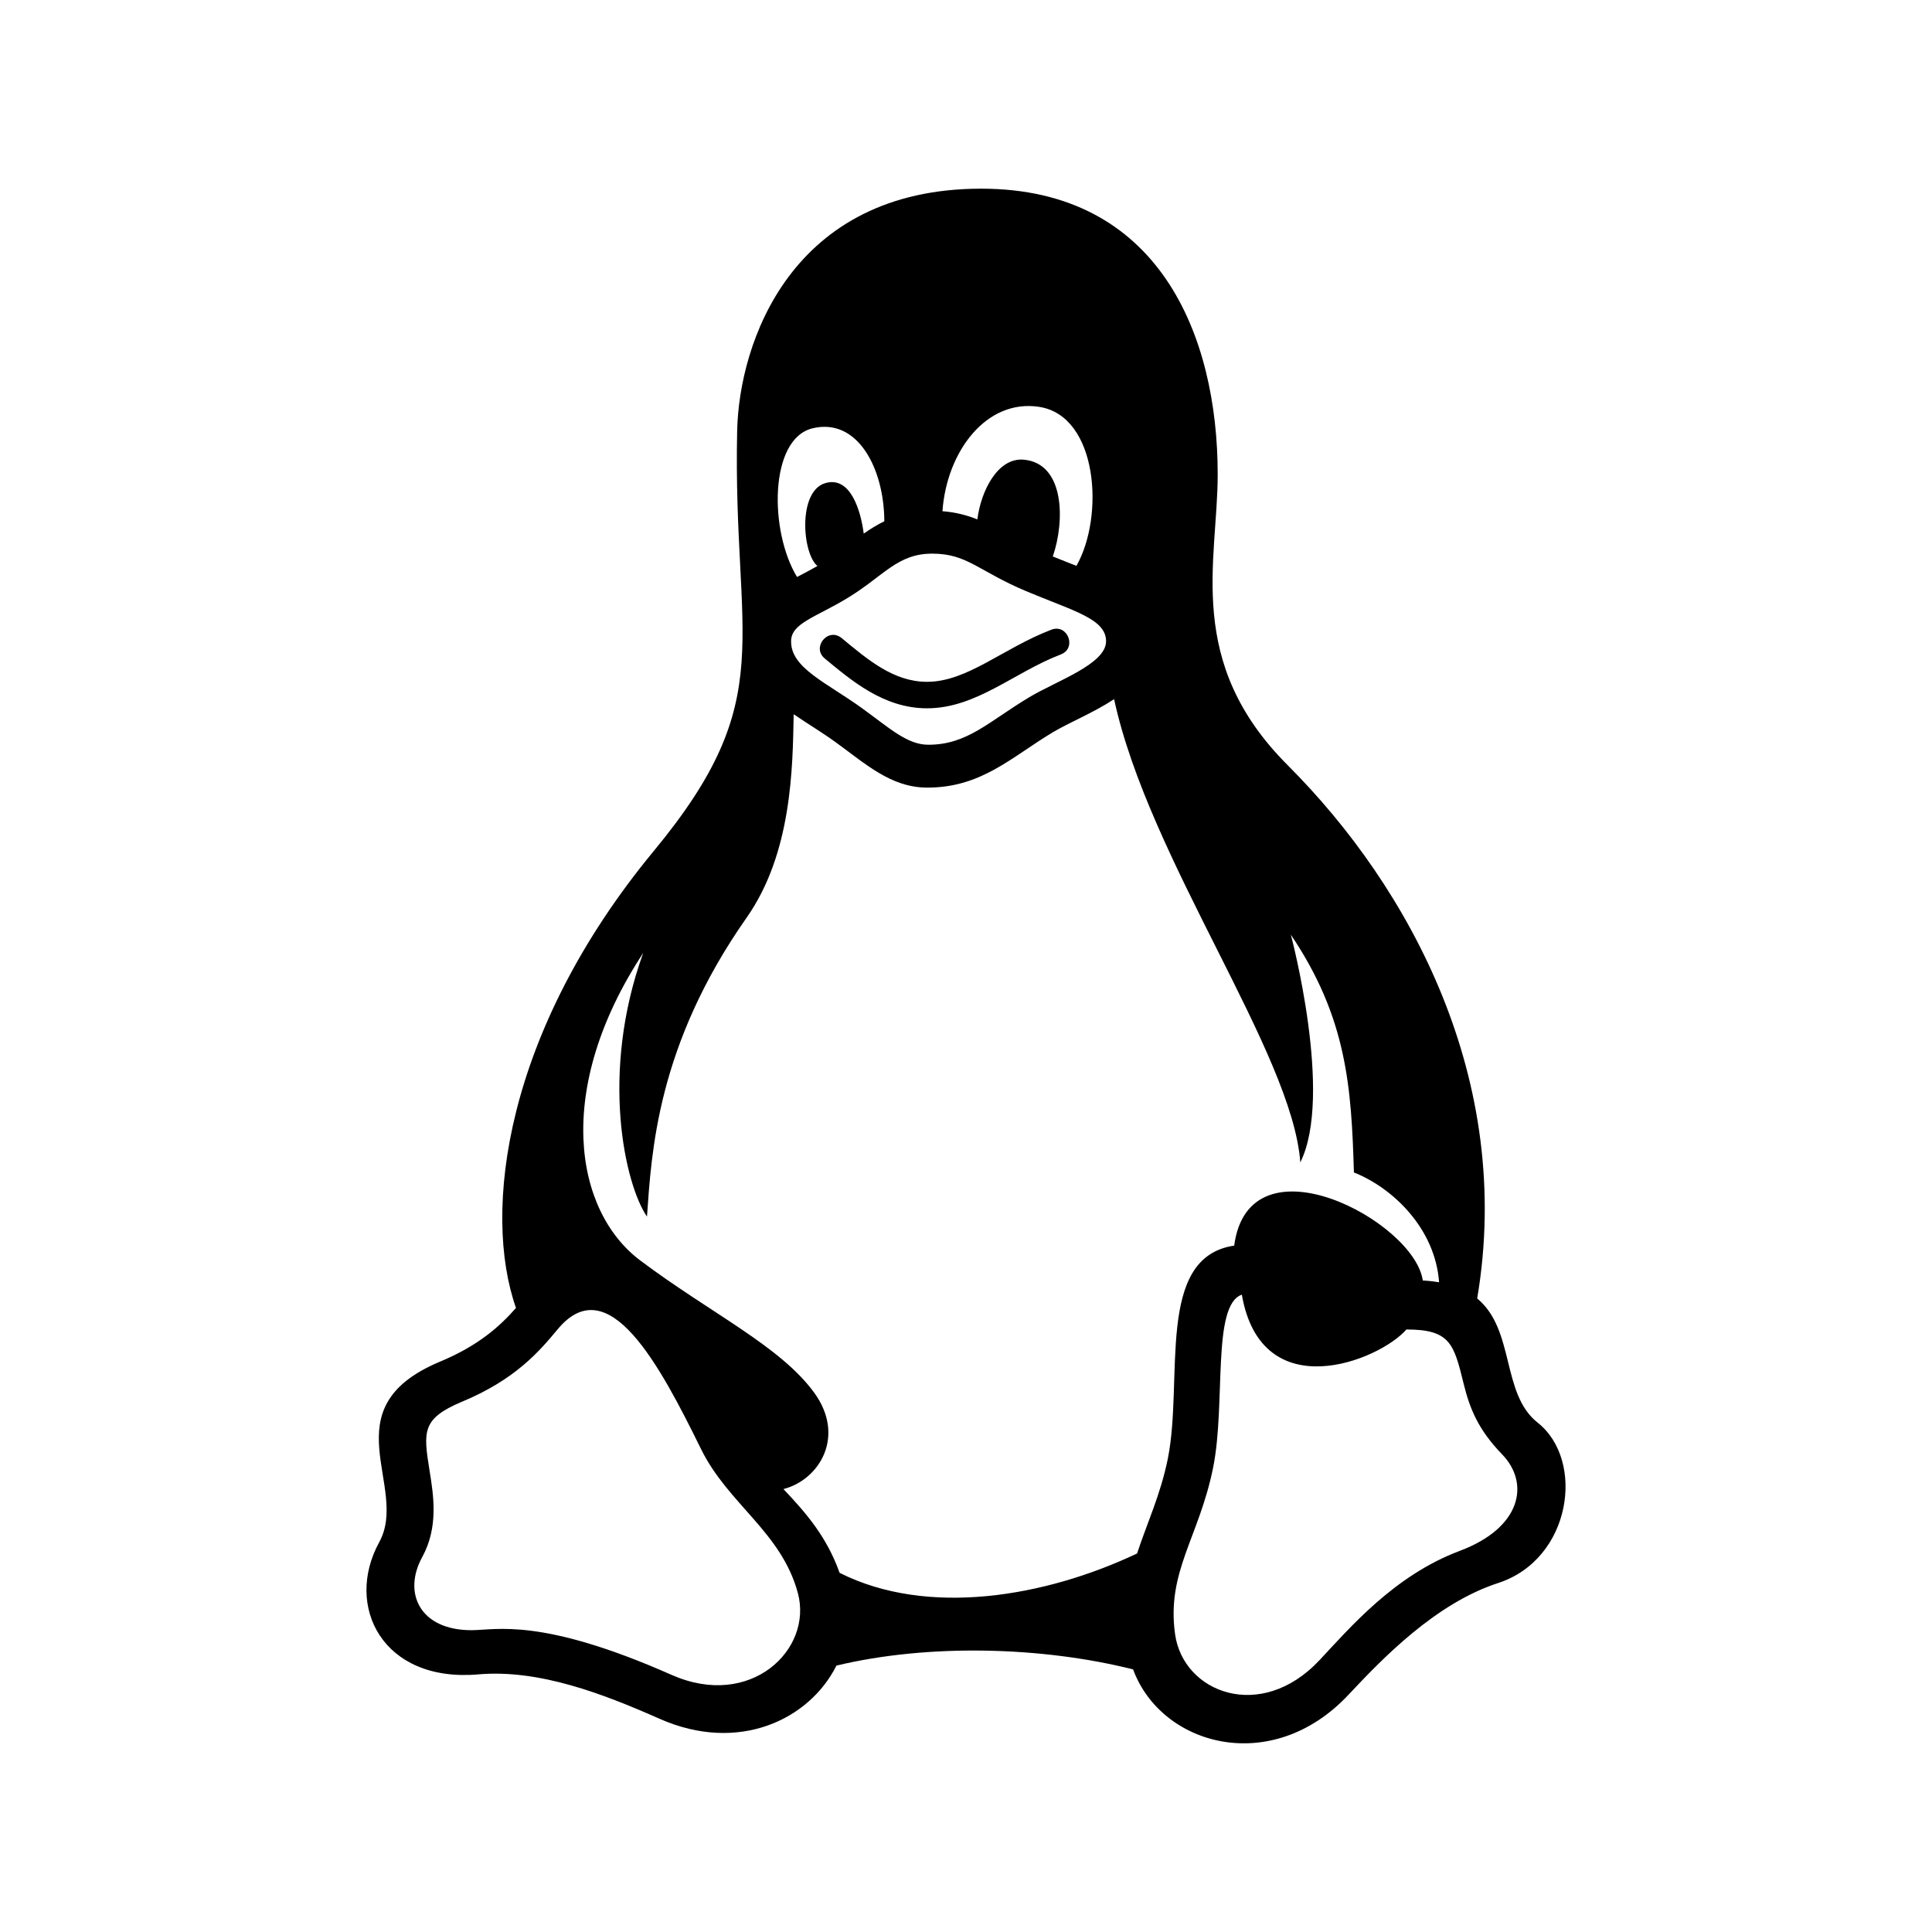
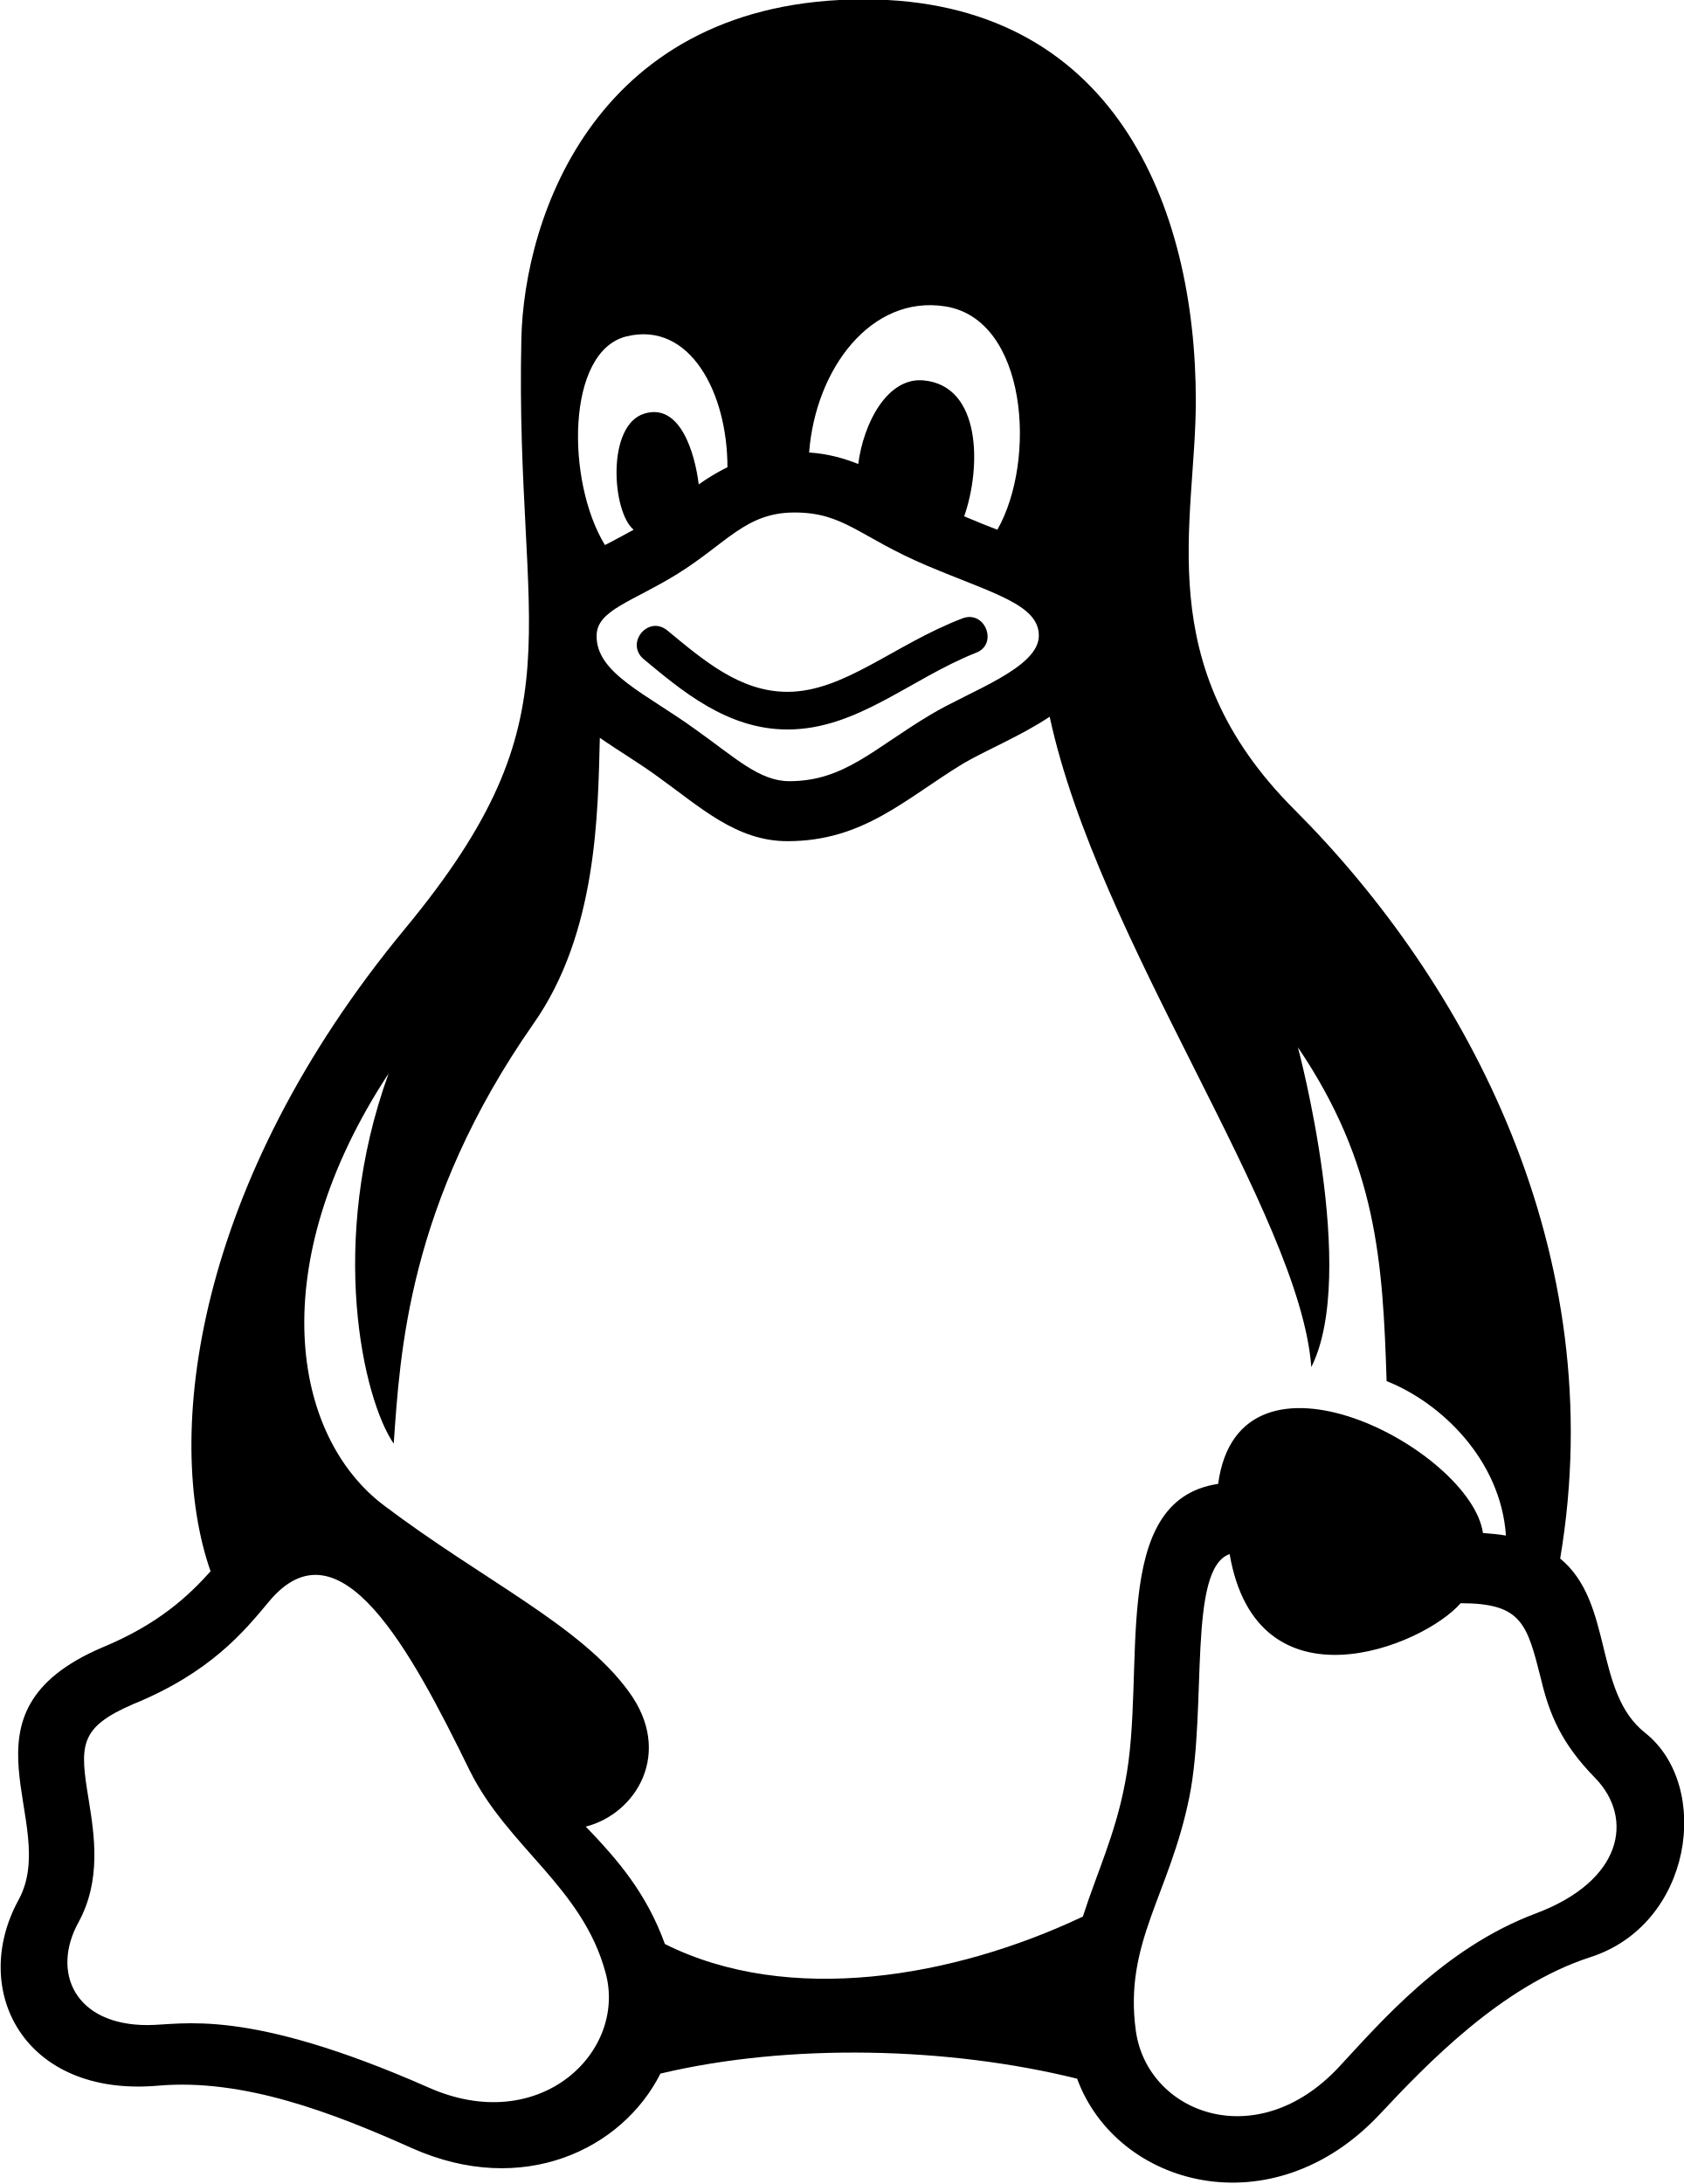
- <svg xmlns="http://www.w3.org/2000/svg" viewBox="0 0 512 512">
-   <path d="M407.489 377.012c-9.705-7.656-5.932-24.57-16.021-32.908l.003.002c9.768-57.771-17.591-108.688-50.218-141.315-27.386-27.387-18.551-54.021-18.551-77.083.001-36.852-15.542-75.708-62.671-75.708-50.387 0-64.175 40.861-64.676 64.175-1.205 55.996 11.647 70.54-22.061 111.304-39.643 47.944-45.489 95.769-36.549 121.14l.001-.002c-4.182 4.742-9.833 9.993-20.397 14.344-29.16 12.367-7.791 33.039-15.845 47.723-9.321 16.993.939 37.251 26.246 35.044 16.21-1.409 33.262 5.228 48.067 11.776 20.834 9.218 39.64.285 46.847-14.104 24.309-5.825 54.323-5.085 78.613 1.001 7.476 20.296 36.73 28.439 57.081 6.732 8.931-9.525 23.026-24.205 39.652-29.611 19.497-6.339 23.136-32.524 10.479-42.51zm-161.477-179.647c-5.629 0-10.289-4.435-17.661-9.75-9.33-6.73-18.801-10.606-18.701-17.687 0-4.847 6.687-6.354 15.349-11.692 9.285-5.725 12.899-11.517 22.033-11.517 9.356 0 12.199 4.601 24.887 9.938 12.517 5.265 21.199 7.323 21.199 13.271 0 6.096-13.077 10.467-20.442 14.899-10.787 6.488-16.354 12.538-26.646 12.538h-.018zm29.394-89.541c15.568 2.419 17.328 29.028 9.858 42.131-1.887-.75-3.423-1.336-6.263-2.486 3.239-9.331 3.193-24.669-7.689-25.649-6.895-.621-11.347 8.247-12.302 15.829-2.712-1.095-5.66-1.891-9.25-2.175 1.123-15.849 11.648-29.825 25.646-27.65zm-60.081 5.683c11.929-2.89 18.976 10.61 19.031 24.638-1.964.948-3.753 2.074-5.46 3.268-.746-5.895-3.455-15.406-10.227-13.366-7.272 2.19-6.09 18.582-2.042 21.947-1.779 1.022-3.538 1.936-5.398 2.916-7.405-12.139-7.4-36.618 4.096-39.403zm-37.349 330.353c-34.658-15.328-46.437-11.844-53.052-11.844-13.726 0-18.203-9.938-13.046-19.343 4.379-7.98 3.027-16.344 1.941-23.061-1.664-10.281-1.969-13.641 8.438-18.069 14.39-5.936 20.785-13.568 25.549-19.291 13.386-16.081 26.896 9.207 37.969 31.753 7.176 14.608 21.334 22.012 25.672 38.192 4.008 14.953-12.528 30.929-33.471 21.663zm123.36-32.17c-24.422 11.557-55.56 16.856-78.833 5.125-3.447-9.666-8.956-15.917-14.881-22.197 9.511-2.437 16.586-13.98 8.122-25.581-9.025-12.366-27.445-21.005-46.085-35.012-17.429-13.098-22.938-45.374.794-81.473-11.571 31.964-4.805 61.418 1.003 69.858 1.211-16.964 2.59-45.291 26.405-79.217 12.027-17.132 12.202-39.767 12.473-53.913 3.638 2.5 7.368 4.708 10.939 7.286 8.04 5.794 14.784 12.157 24.456 12.158h.027c14.3 0 22.179-8 33.207-14.633 4.301-2.588 10.816-5.187 16.285-8.808 9.174 42.502 47.213 93.623 49.348 122.754 8.858-17.715-2.506-60.332-2.506-60.332 14.873 22.062 16.043 40.444 16.712 63.006 10.403 4.137 21.559 14.916 22.569 29.11-1.331-.229-2.765-.395-4.32-.481-2.229-15.773-46.04-38.942-49.974-9.24-21 3.097-13.367 35.462-17.587 56.438-1.928 9.581-5.545 17.17-8.154 25.152zm85.542-.704c-17.381 6.518-29.127 20.372-37.199 28.981-15.542 16.58-36.097 8.633-38.269-6.875-2.325-16.588 6.349-25.627 10.086-44.195 3.408-16.948-.411-43.025 7.604-45.798 5.215 30.1 36.472 17.454 43.613 9.226 11.604 0 12.572 3.806 15.167 14.373 1.623 6.609 3.862 12.175 10.194 18.718 7.411 7.656 5.141 19.443-11.196 25.57zm-141.22-223.277c-11.496 0-20.096-7.438-27.078-13.193-3.586-2.952.876-8.37 4.461-5.419 6.838 5.638 13.724 11.593 22.616 11.593 10.717 0 20.146-8.909 32.961-13.812 4.351-1.656 6.838 4.899 2.509 6.556-12.41 4.749-22.393 14.275-35.469 14.275z" />
+ <svg xmlns="http://www.w3.org/2000/svg" viewBox="80.6 249.9 263.9 342.2">
+   <path d="M338.4 521.4c-8.1-6.4-4.9-20.4-13.3-27.3 8.1-48-14.6-90.3-41.7-117.4-22.7-22.7-15.4-44.9-15.4-64 0-30.6-12.9-62.9-52-62.9-41.8 0-53.3 33.9-53.7 53.3-1 46.5 9.7 58.6-18.3 92.4-32.9 39.8-37.8 79.5-30.4 100.6-3.5 3.9-8.2 8.3-16.9 11.9-24.2 10.3-6.5 27.4-13.2 39.6-7.7 14.1.8 30.9 21.8 29.1 13.5-1.2 27.6 4.3 39.9 9.8 17.3 7.7 32.9.2 38.9-11.7 20.2-4.8 45.1-4.2 65.3.8 6.2 16.9 30.5 23.6 47.4 5.6 7.4-7.9 19.1-20.1 32.9-24.6 16.2-5.1 19.2-26.9 8.7-35.2zm-134.1-149.1c-4.7 0-8.5-3.7-14.7-8.1-7.7-5.6-15.6-8.8-15.5-14.7 0-4 5.6-5.3 12.7-9.7 7.7-4.8 10.7-9.6 18.3-9.6 7.8 0 10.1 3.8 20.7 8.3 10.4 4.4 17.6 6.1 17.6 11 0 5.1-10.9 8.7-17 12.4-8.9 5.3-13.5 10.4-22.1 10.4zm24.4-74.4c12.9 2 14.4 24.1 8.2 35-1.6-.6-2.8-1.1-5.2-2.1 2.7-7.7 2.7-20.5-6.4-21.3-5.7-.5-9.4 6.8-10.2 13.1-2.3-.9-4.7-1.6-7.7-1.8 1-13.1 9.7-24.7 21.3-22.9zm-49.9 4.7c9.9-2.4 15.8 8.8 15.8 20.5-1.6.8-3.1 1.7-4.5 2.7-.6-4.9-2.9-12.8-8.5-11.1-6 1.8-5.1 15.4-1.7 18.2-1.5.8-2.9 1.6-4.5 2.4-6.1-10-6.1-30.4 3.4-32.7zm-31 274.4c-28.8-12.7-38.6-9.8-44.1-9.8-11.4 0-15.1-8.3-10.8-16.1 3.6-6.6 2.5-13.6 1.6-19.2-1.4-8.5-1.6-11.3 7-15 12-4.9 17.3-11.3 21.2-16 11.1-13.4 22.3 7.6 31.5 26.4 6 12.1 17.7 18.3 21.3 31.7 3.4 12.4-10.3 25.7-27.7 18zm102.5-26.8c-20.3 9.6-46.1 14-65.5 4.3-2.9-8-7.4-13.2-12.4-18.4 7.9-2 13.8-11.6 6.7-21.2-7.5-10.3-22.8-17.4-38.3-29.1-14.5-10.9-19-37.7.7-67.7-9.6 26.5-4 51 .8 58 1-14.1 2.2-37.6 21.9-65.8 10-14.2 10.1-33 10.4-44.8 3 2.1 6.1 3.9 9.1 6.1 6.7 4.8 12.3 10.1 20.3 10.1 11.9 0 18.4-6.6 27.6-12.2 3.6-2.1 9-4.3 13.5-7.3 7.6 35.3 39.2 77.8 41 101.9 7.4-14.7-2.1-50.1-2.1-50.1 12.4 18.3 13.3 33.6 13.9 52.3 8.6 3.4 17.9 12.4 18.7 24.2-1.1-.2-2.3-.3-3.6-.4-1.9-13.1-38.2-32.3-41.5-7.7-17.4 2.6-11.1 29.5-14.6 46.9-1.5 8-4.5 14.3-6.6 20.9zm71-.5c-14.4 5.4-24.2 16.9-30.9 24.1-12.9 13.8-30 7.2-31.8-5.7-1.9-13.8 5.3-21.3 8.4-36.7 2.8-14.1-.3-35.7 6.3-38 4.3 25 30.3 14.5 36.2 7.7 9.6 0 10.4 3.2 12.6 11.9 1.3 5.5 3.2 10.1 8.5 15.5 6.1 6.3 4.3 16.1-9.3 21.2zm-117.3-185.5c-9.5 0-16.7-6.2-22.5-11-3-2.5.7-7 3.7-4.5 5.7 4.7 11.4 9.6 18.8 9.6 8.9 0 16.7-7.4 27.4-11.5 3.6-1.4 5.7 4.1 2.1 5.4-10.3 4.1-18.6 12-29.5 12z" />
</svg>
